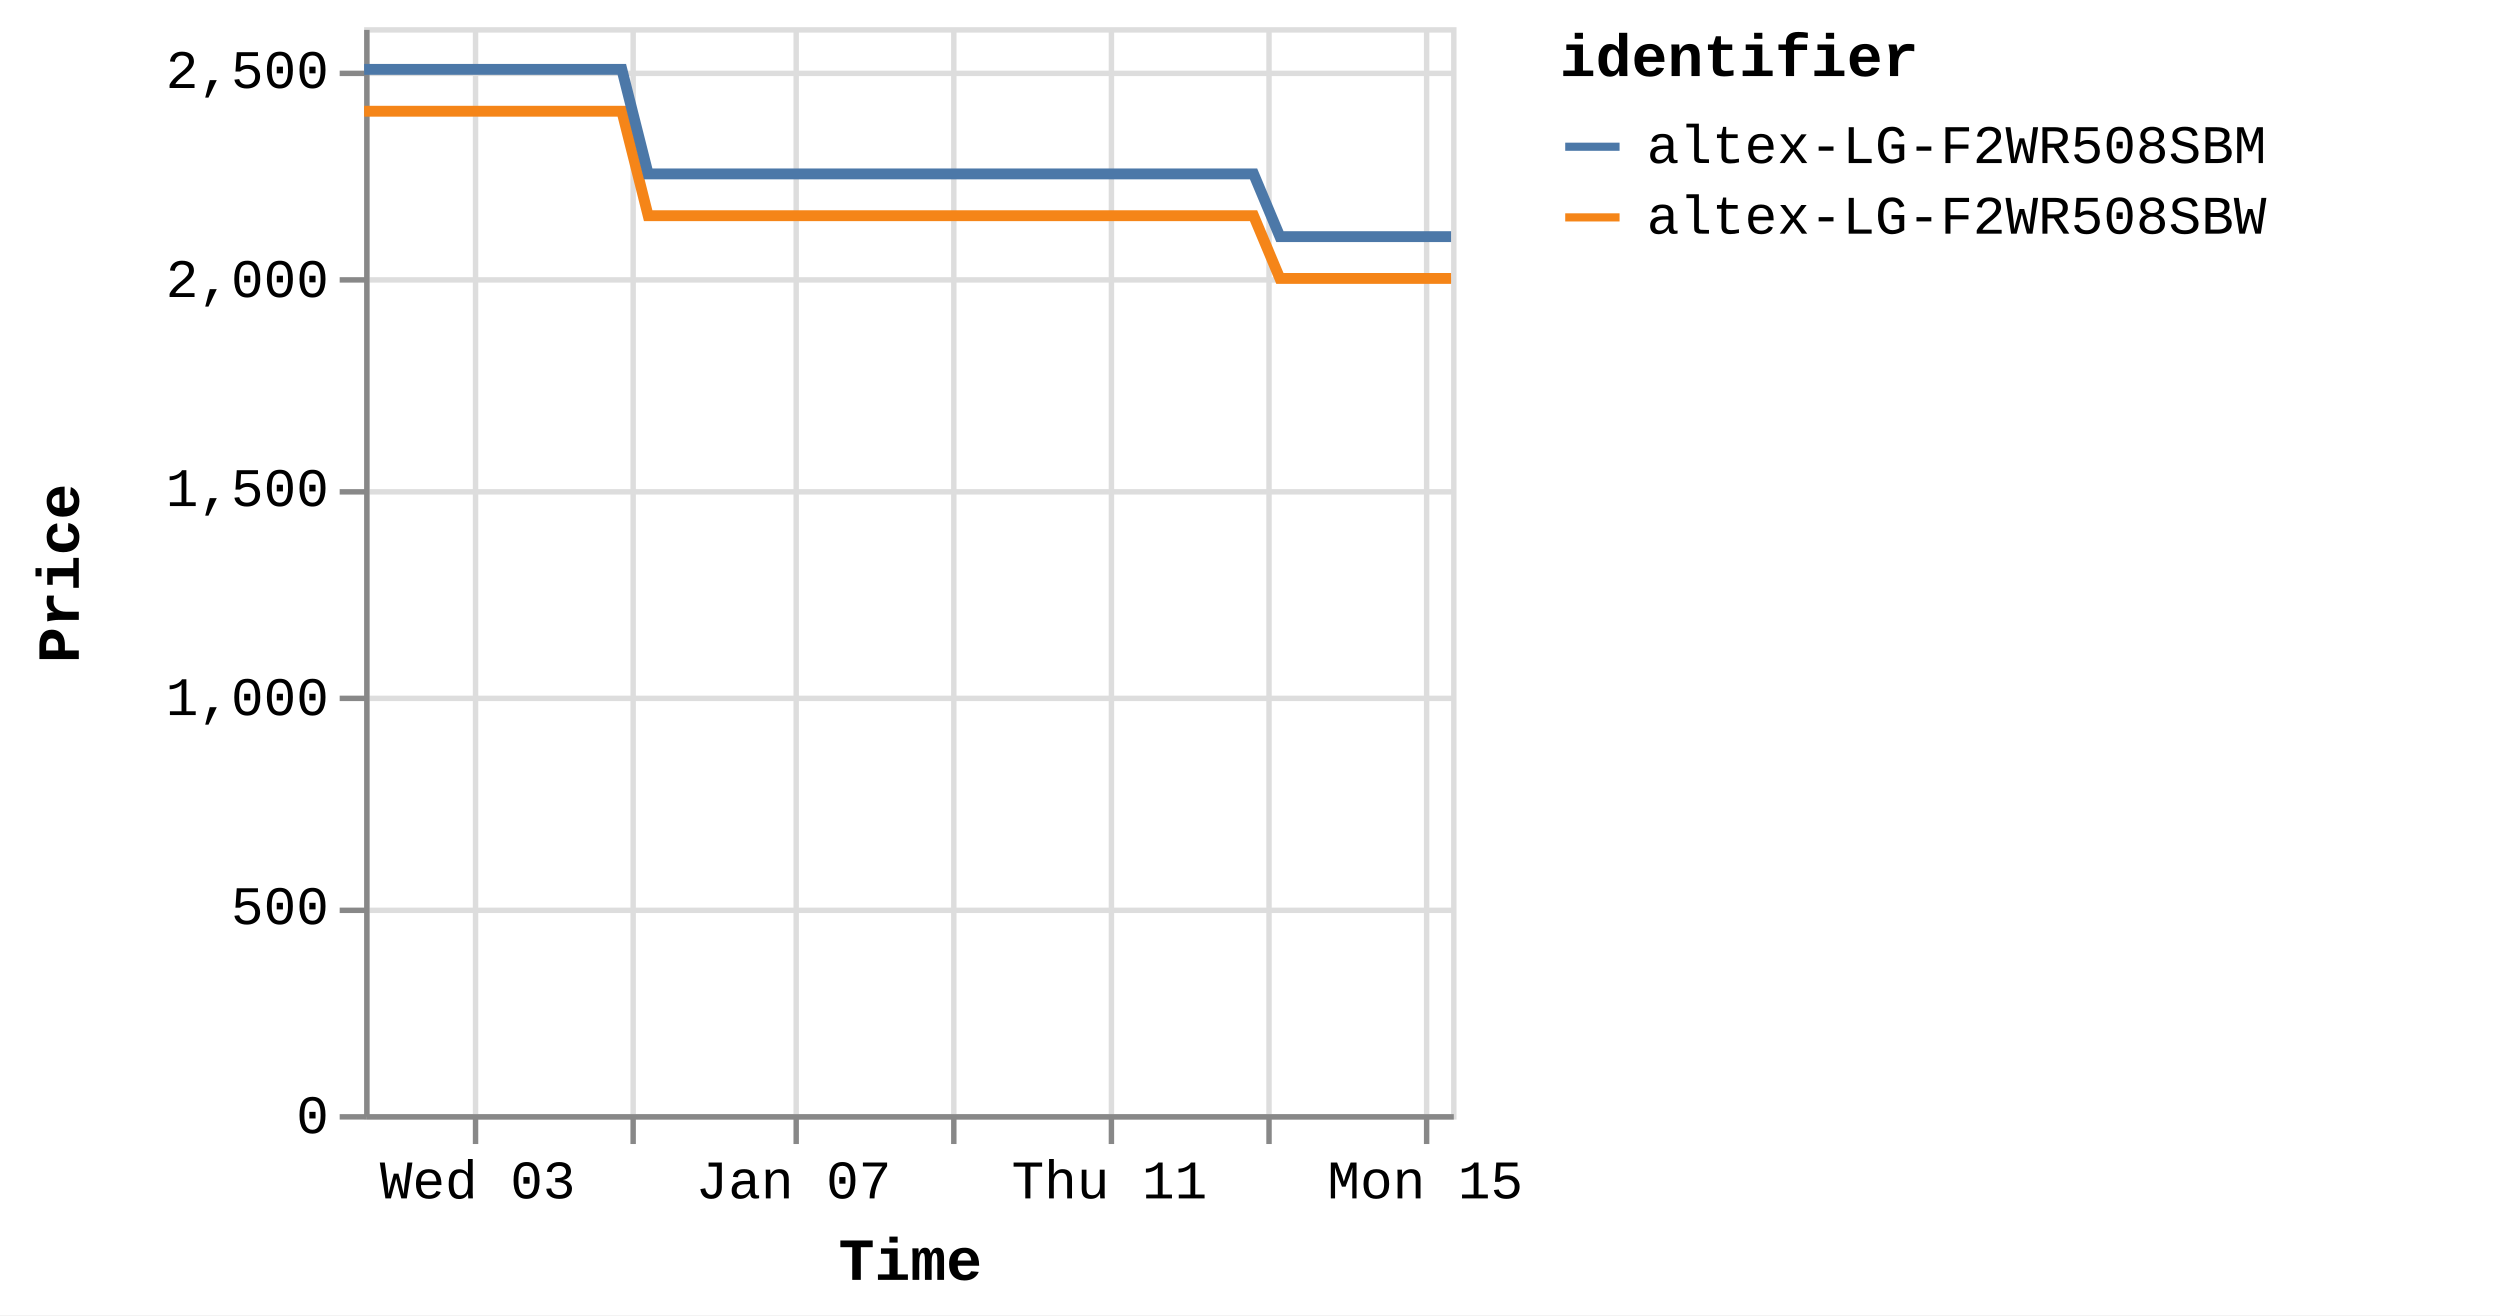
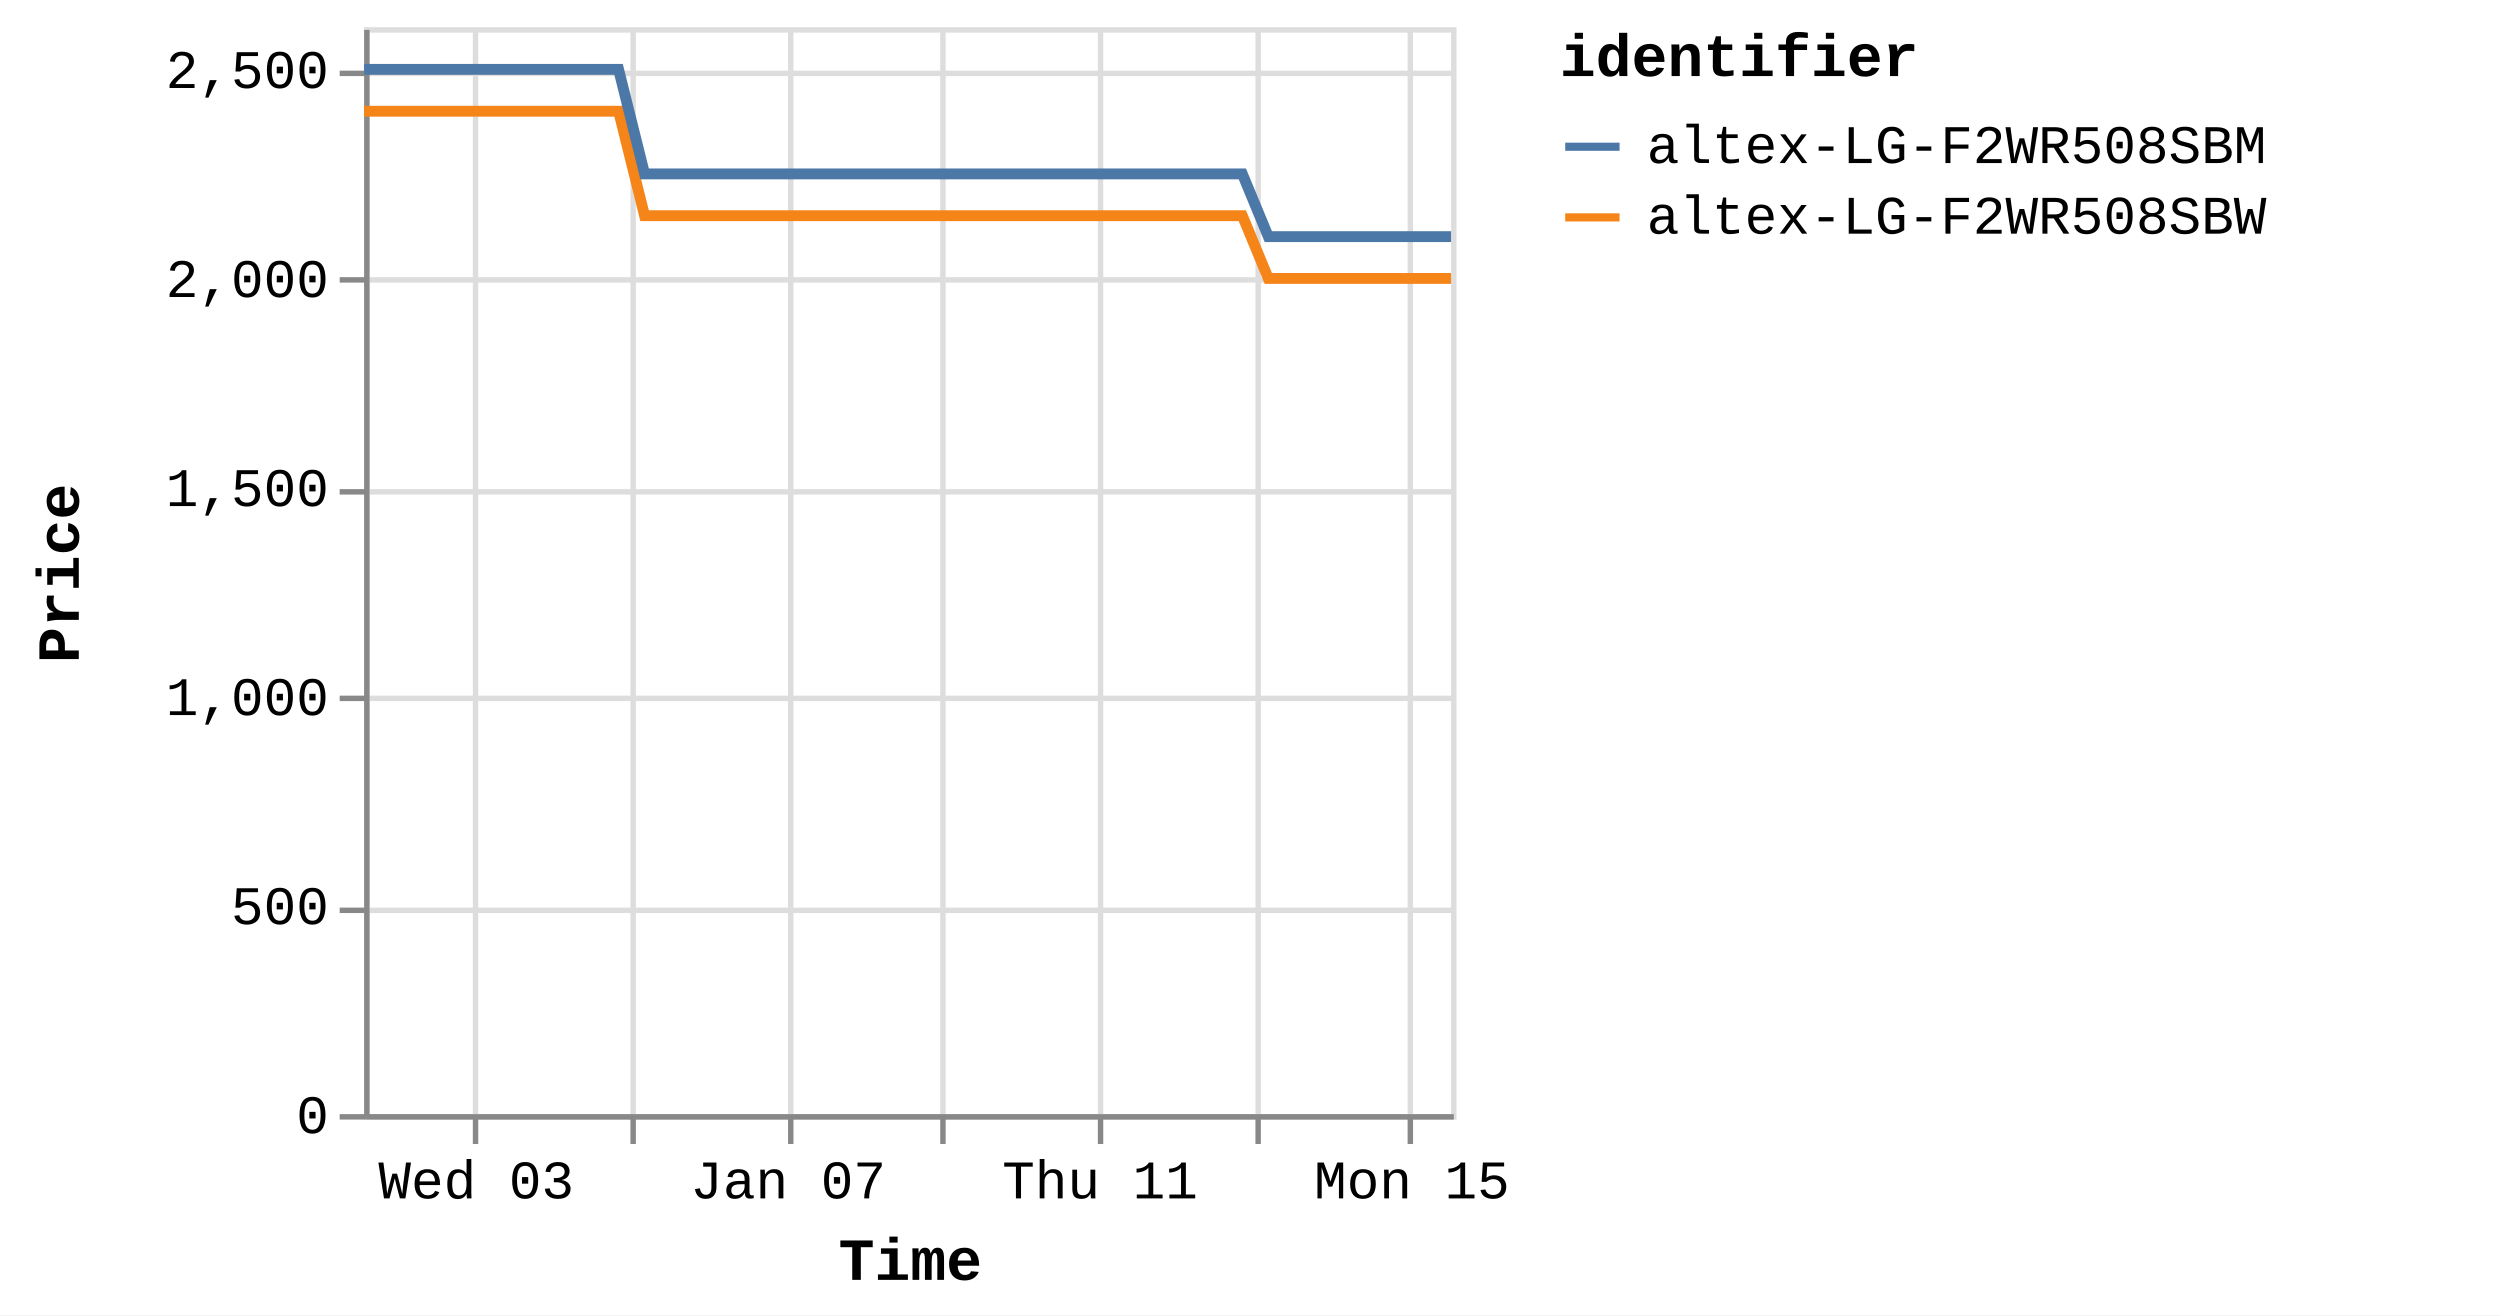
<svg xmlns="http://www.w3.org/2000/svg" version="1.1" class="marks" width="460" height="242" viewBox="0 0 460 242">
  <rect width="460" height="242" fill="white" />
  <g fill="none" stroke-miterlimit="10" transform="translate(67,5)">
    <g class="mark-group role-frame root" role="graphics-object" aria-roledescription="group mark container">
      <g transform="translate(0,0)">
        <path class="background" aria-hidden="true" d="M0.5,0.5h200v200h-200Z" stroke="#ddd" />
        <g>
          <g class="mark-group role-axis" aria-hidden="true">
            <g transform="translate(0.5,200.5)">
              <path class="background" aria-hidden="true" d="M0,0h0v0h0Z" pointer-events="none" />
              <g>
                <g class="mark-rule role-axis-grid" pointer-events="none">
                  <line transform="translate(20,-200)" x2="0" y2="200" stroke="#ddd" stroke-width="1" opacity="1" />
                  <line transform="translate(49,-200)" x2="0" y2="200" stroke="#ddd" stroke-width="1" opacity="1" />
-                   <line transform="translate(79,-200)" x2="0" y2="200" stroke="#ddd" stroke-width="1" opacity="1" />
-                   <line transform="translate(108,-200)" x2="0" y2="200" stroke="#ddd" stroke-width="1" opacity="1" />
-                   <line transform="translate(137,-200)" x2="0" y2="200" stroke="#ddd" stroke-width="1" opacity="1" />
-                   <line transform="translate(166,-200)" x2="0" y2="200" stroke="#ddd" stroke-width="1" opacity="1" />
-                   <line transform="translate(195,-200)" x2="0" y2="200" stroke="#ddd" stroke-width="1" opacity="1" />
+                   <line transform="translate(78,-200)" x2="0" y2="200" stroke="#ddd" stroke-width="1" opacity="1" />
+                   <line transform="translate(106,-200)" x2="0" y2="200" stroke="#ddd" stroke-width="1" opacity="1" />
+                   <line transform="translate(135,-200)" x2="0" y2="200" stroke="#ddd" stroke-width="1" opacity="1" />
+                   <line transform="translate(164,-200)" x2="0" y2="200" stroke="#ddd" stroke-width="1" opacity="1" />
+                   <line transform="translate(192,-200)" x2="0" y2="200" stroke="#ddd" stroke-width="1" opacity="1" />
                </g>
              </g>
              <path class="foreground" aria-hidden="true" d="" pointer-events="none" display="none" />
            </g>
          </g>
          <g class="mark-group role-axis" aria-hidden="true">
            <g transform="translate(0.5,0.5)">
              <path class="background" aria-hidden="true" d="M0,0h0v0h0Z" pointer-events="none" />
              <g>
                <g class="mark-rule role-axis-grid" pointer-events="none">
                  <line transform="translate(0,200)" x2="200" y2="0" stroke="#ddd" stroke-width="1" opacity="1" />
                  <line transform="translate(0,162)" x2="200" y2="0" stroke="#ddd" stroke-width="1" opacity="1" />
                  <line transform="translate(0,123)" x2="200" y2="0" stroke="#ddd" stroke-width="1" opacity="1" />
                  <line transform="translate(0,85)" x2="200" y2="0" stroke="#ddd" stroke-width="1" opacity="1" />
                  <line transform="translate(0,46)" x2="200" y2="0" stroke="#ddd" stroke-width="1" opacity="1" />
                  <line transform="translate(0,8)" x2="200" y2="0" stroke="#ddd" stroke-width="1" opacity="1" />
                </g>
              </g>
              <path class="foreground" aria-hidden="true" d="" pointer-events="none" display="none" />
            </g>
          </g>
-           <g class="mark-group role-axis" role="graphics-symbol" aria-roledescription="axis" aria-label="X-axis titled 'Time' for a time scale with values from Monday, 01 January 2024, 2:19:43 PM to Monday, 15 January 2024, 8:40:20 AM">
+           <g class="mark-group role-axis" role="graphics-symbol" aria-roledescription="axis" aria-label="X-axis titled 'Time' for a time scale with values from Monday, 01 January 2024, 2:19:43 PM to Monday, 15 January 2024, 12:53:48 PM">
            <g transform="translate(0.5,200.5)">
              <path class="background" aria-hidden="true" d="M0,0h0v0h0Z" pointer-events="none" />
              <g>
                <g class="mark-rule role-axis-tick" pointer-events="none">
                  <line transform="translate(20,0)" x2="0" y2="5" stroke="#888" stroke-width="1" opacity="1" />
                  <line transform="translate(49,0)" x2="0" y2="5" stroke="#888" stroke-width="1" opacity="1" />
-                   <line transform="translate(79,0)" x2="0" y2="5" stroke="#888" stroke-width="1" opacity="1" />
-                   <line transform="translate(108,0)" x2="0" y2="5" stroke="#888" stroke-width="1" opacity="1" />
-                   <line transform="translate(137,0)" x2="0" y2="5" stroke="#888" stroke-width="1" opacity="1" />
-                   <line transform="translate(166,0)" x2="0" y2="5" stroke="#888" stroke-width="1" opacity="1" />
-                   <line transform="translate(195,0)" x2="0" y2="5" stroke="#888" stroke-width="1" opacity="1" />
+                   <line transform="translate(78,0)" x2="0" y2="5" stroke="#888" stroke-width="1" opacity="1" />
+                   <line transform="translate(106,0)" x2="0" y2="5" stroke="#888" stroke-width="1" opacity="1" />
+                   <line transform="translate(135,0)" x2="0" y2="5" stroke="#888" stroke-width="1" opacity="1" />
+                   <line transform="translate(164,0)" x2="0" y2="5" stroke="#888" stroke-width="1" opacity="1" />
+                   <line transform="translate(192,0)" x2="0" y2="5" stroke="#888" stroke-width="1" opacity="1" />
                </g>
                <g class="mark-text role-axis-label" pointer-events="none">
-                   <text text-anchor="middle" transform="translate(20.38564,15)" font-family="Liberation Mono" font-size="10px" fill="#000" opacity="1">Wed 03</text>
-                   <text text-anchor="middle" transform="translate(49.44628,15)" font-family="Liberation Mono" font-size="10px" fill="#000" opacity="0">Fri 05</text>
-                   <text text-anchor="middle" transform="translate(78.50691,15)" font-family="Liberation Mono" font-size="10px" fill="#000" opacity="1">Jan 07</text>
-                   <text text-anchor="middle" transform="translate(107.5675,15)" font-family="Liberation Mono" font-size="10px" fill="#000" opacity="0">Tue 09</text>
-                   <text text-anchor="middle" transform="translate(136.6282,15)" font-family="Liberation Mono" font-size="10px" fill="#000" opacity="1">Thu 11</text>
-                   <text text-anchor="middle" transform="translate(165.6888,15)" font-family="Liberation Mono" font-size="10px" fill="#000" opacity="0">Sat 13</text>
-                   <text text-anchor="middle" transform="translate(194.7495,15)" font-family="Liberation Mono" font-size="10px" fill="#000" opacity="1">Mon 15</text>
+                   <text text-anchor="middle" transform="translate(20.12826,15)" font-family="Liberation Mono" font-size="10px" fill="#000" opacity="1">Wed 03</text>
+                   <text text-anchor="middle" transform="translate(48.82197,15)" font-family="Liberation Mono" font-size="10px" fill="#000" opacity="0">Fri 05</text>
+                   <text text-anchor="middle" transform="translate(77.51568,15)" font-family="Liberation Mono" font-size="10px" fill="#000" opacity="1">Jan 07</text>
+                   <text text-anchor="middle" transform="translate(106.2094,15)" font-family="Liberation Mono" font-size="10px" fill="#000" opacity="0">Tue 09</text>
+                   <text text-anchor="middle" transform="translate(134.9031,15)" font-family="Liberation Mono" font-size="10px" fill="#000" opacity="1">Thu 11</text>
+                   <text text-anchor="middle" transform="translate(163.5968,15)" font-family="Liberation Mono" font-size="10px" fill="#000" opacity="0">Sat 13</text>
+                   <text text-anchor="middle" transform="translate(192.2905,15)" font-family="Liberation Mono" font-size="10px" fill="#000" opacity="1">Mon 15</text>
                </g>
                <g class="mark-rule role-axis-domain" pointer-events="none">
                  <line transform="translate(0,0)" x2="200" y2="0" stroke="#888" stroke-width="1" opacity="1" />
                </g>
                <g class="mark-text role-axis-title" pointer-events="none">
                  <text text-anchor="middle" transform="translate(100,30)" font-family="Liberation Mono" font-size="11px" font-weight="bold" fill="#000" opacity="1">Time</text>
                </g>
              </g>
              <path class="foreground" aria-hidden="true" d="" pointer-events="none" display="none" />
            </g>
          </g>
          <g class="mark-group role-axis" role="graphics-symbol" aria-roledescription="axis" aria-label="Y-axis titled 'Price' for a linear scale with values from 0 to 2,600">
            <g transform="translate(0.5,0.5)">
              <path class="background" aria-hidden="true" d="M0,0h0v0h0Z" pointer-events="none" />
              <g>
                <g class="mark-rule role-axis-tick" pointer-events="none">
                  <line transform="translate(0,200)" x2="-5" y2="0" stroke="#888" stroke-width="1" opacity="1" />
                  <line transform="translate(0,162)" x2="-5" y2="0" stroke="#888" stroke-width="1" opacity="1" />
                  <line transform="translate(0,123)" x2="-5" y2="0" stroke="#888" stroke-width="1" opacity="1" />
                  <line transform="translate(0,85)" x2="-5" y2="0" stroke="#888" stroke-width="1" opacity="1" />
                  <line transform="translate(0,46)" x2="-5" y2="0" stroke="#888" stroke-width="1" opacity="1" />
                  <line transform="translate(0,8)" x2="-5" y2="0" stroke="#888" stroke-width="1" opacity="1" />
                </g>
                <g class="mark-text role-axis-label" pointer-events="none">
                  <text text-anchor="end" transform="translate(-7,203)" font-family="Liberation Mono" font-size="10px" fill="#000" opacity="1">0</text>
                  <text text-anchor="end" transform="translate(-7,164.5385)" font-family="Liberation Mono" font-size="10px" fill="#000" opacity="1">500</text>
                  <text text-anchor="end" transform="translate(-7,126.0769)" font-family="Liberation Mono" font-size="10px" fill="#000" opacity="1">1,000</text>
                  <text text-anchor="end" transform="translate(-7,87.61538)" font-family="Liberation Mono" font-size="10px" fill="#000" opacity="1">1,500</text>
                  <text text-anchor="end" transform="translate(-7,49.15385)" font-family="Liberation Mono" font-size="10px" fill="#000" opacity="1">2,000</text>
                  <text text-anchor="end" transform="translate(-7,10.69231)" font-family="Liberation Mono" font-size="10px" fill="#000" opacity="1">2,500</text>
                </g>
                <g class="mark-rule role-axis-domain" pointer-events="none">
                  <line transform="translate(0,200)" x2="0" y2="-200" stroke="#888" stroke-width="1" opacity="1" />
                </g>
                <g class="mark-text role-axis-title" pointer-events="none">
                  <text text-anchor="middle" transform="translate(-51,100) rotate(-90) translate(0,-2)" font-family="Liberation Mono" font-size="11px" font-weight="bold" fill="#000" opacity="1">Price</text>
                </g>
              </g>
              <path class="foreground" aria-hidden="true" d="" pointer-events="none" display="none" />
            </g>
          </g>
          <g class="mark-group role-scope pathgroup" role="graphics-object" aria-roledescription="group mark container">
            <g transform="translate(0,0)">
              <path class="background" aria-hidden="true" d="M0,0h200v200h-200Z" />
              <g>
                <g class="mark-line role-mark marks" role="graphics-object" aria-roledescription="line mark container">
-                   <path aria-label="Time: Jan 01, 2024; Price: 2399; identifier: altex-LG-F2WR508SBW" role="graphics-symbol" aria-roledescription="line mark" d="M0,15.462L1.521,15.462L3.822,15.462L8.666,15.462L11.09,15.462L13.636,15.462L15.949,15.462L18.351,15.462L23.197,15.462L25.62,15.462L28.168,15.462L30.483,15.462L32.878,15.462L37.728,15.462L40.153,15.462L42.695,15.462L45.03,15.462L47.414,15.462L52.264,34.692L54.684,34.692L57.227,34.692L59.553,34.692L61.941,34.692L66.791,34.692L69.209,34.692L71.747,34.692L74.072,34.692L76.471,34.692L81.331,34.692L83.738,34.692L86.275,34.692L88.603,34.692L91.002,34.692L95.859,34.692L98.287,34.692L100.835,34.692L103.152,34.692L105.53,34.692L110.394,34.692L112.812,34.692L115.391,34.692L117.686,34.692L120.063,34.692L124.922,34.692L127.345,34.692L129.894,34.692L132.206,34.692L134.594,34.692L139.449,34.692L141.873,34.692L144.428,34.692L146.745,34.692L149.124,34.692L153.978,34.692L156.403,34.692L158.947,34.692L161.269,34.692L163.656,34.692L168.501,46.231L170.919,46.231L173.456,46.231L175.785,46.231L178.182,46.231L183.042,46.231L185.449,46.231L187.985,46.231L190.31,46.231L192.714,46.231L197.575,46.231L200,46.231" stroke="#f58518" stroke-width="2" />
+                   <path aria-label="Time: Jan 01, 2024; Price: 2399; identifier: altex-LG-F2WR508SBW" role="graphics-symbol" aria-roledescription="line mark" d="M0,15.462L1.502,15.462L3.774,15.462L8.556,15.462L10.95,15.462L13.463,15.462L15.748,15.462L18.119,15.462L22.904,15.462L25.296,15.462L27.813,15.462L30.099,15.462L32.463,15.462L37.251,15.462L39.646,15.462L42.155,15.462L44.461,15.462L46.816,15.462L51.604,34.692L53.994,34.692L56.504,34.692L58.802,34.692L61.159,34.692L65.947,34.692L68.335,34.692L70.841,34.692L73.136,34.692L75.506,34.692L80.304,34.692L82.681,34.692L85.186,34.692L87.484,34.692L89.853,34.692L94.648,34.692L97.046,34.692L99.562,34.692L101.85,34.692L104.198,34.692L109,34.692L111.388,34.692L113.934,34.692L116.2,34.692L118.547,34.692L123.345,34.692L125.737,34.692L128.254,34.692L130.536,34.692L132.894,34.692L137.688,34.692L140.081,34.692L142.605,34.692L144.893,34.692L147.241,34.692L152.034,34.692L154.429,34.692L156.94,34.692L159.233,34.692L161.59,34.692L166.374,46.231L168.761,46.231L171.266,46.231L173.565,46.231L175.933,46.231L180.731,46.231L183.107,46.231L185.611,46.231L187.907,46.231L190.281,46.231L195.08,46.231L197.474,46.231L200,46.231" stroke="#f58518" stroke-width="2" />
                </g>
              </g>
              <path class="foreground" aria-hidden="true" d="" display="none" />
            </g>
            <g transform="translate(0,0)">
              <path class="background" aria-hidden="true" d="M0,0h200v200h-200Z" />
              <g>
                <g class="mark-line role-mark marks" role="graphics-object" aria-roledescription="line mark container">
-                   <path aria-label="Time: Jan 01, 2024; Price: 2499; identifier: altex-LG-F2WR508SBM" role="graphics-symbol" aria-roledescription="line mark" d="M0.001,7.769L1.521,7.769L3.823,7.769L8.666,7.769L11.091,7.769L13.636,7.769L15.95,7.769L18.351,7.769L23.197,7.769L25.621,7.769L28.169,7.769L30.484,7.769L32.879,7.769L37.728,7.769L40.153,7.769L42.695,7.769L45.03,7.769L47.417,7.769L52.266,27L54.684,27L57.227,27L59.554,27L61.941,27L66.791,27L69.209,27L71.747,27L74.072,27L76.471,27L81.331,27L83.739,27L86.276,27L88.604,27L91.003,27L95.86,27L98.288,27L100.835,27L103.153,27L105.531,27L110.394,27L112.813,27L115.392,27L117.687,27L120.063,27L124.923,27L127.345,27L129.895,27L132.206,27L134.594,27L139.449,27L141.873,27L144.429,27L146.746,27L149.125,27L153.978,27L156.404,27L158.948,27L161.27,27L163.656,27L168.502,38.538L170.92,38.538L173.457,38.538L175.785,38.538L178.183,38.538L183.042,38.538L185.449,38.538L187.985,38.538L190.31,38.538L192.714,38.538L197.575,38.538L200,38.538" stroke="#4c78a8" stroke-width="2" />
+                   <path aria-label="Time: Jan 01, 2024; Price: 2499; identifier: altex-LG-F2WR508SBM" role="graphics-symbol" aria-roledescription="line mark" d="M0.001,7.769L1.502,7.769L3.774,7.769L8.557,7.769L10.95,7.769L13.464,7.769L15.748,7.769L18.119,7.769L22.904,7.769L25.297,7.769L27.814,7.769L30.099,7.769L32.464,7.769L37.252,7.769L39.646,7.769L42.156,7.769L44.462,7.769L46.818,7.769L51.606,27L53.994,27L56.505,27L58.802,27L61.159,27L65.948,27L68.335,27L70.841,27L73.137,27L75.506,27L80.304,27L82.681,27L85.186,27L87.485,27L89.854,27L94.65,27L97.047,27L99.562,27L101.85,27L104.198,27L109.001,27L111.389,27L113.935,27L116.201,27L118.547,27L123.346,27L125.737,27L128.255,27L130.537,27L132.895,27L137.689,27L140.082,27L142.606,27L144.893,27L147.242,27L152.034,27L154.429,27L156.941,27L159.233,27L161.59,27L166.374,38.538L168.762,38.538L171.267,38.538L173.565,38.538L175.933,38.538L180.731,38.538L183.108,38.538L185.612,38.538L187.907,38.538L190.281,38.538L195.08,38.538L197.475,38.538L200,38.538" stroke="#4c78a8" stroke-width="2" />
                </g>
              </g>
              <path class="foreground" aria-hidden="true" d="" display="none" />
            </g>
          </g>
          <g class="mark-group role-legend" role="graphics-symbol" aria-roledescription="legend" aria-label="Symbol legend titled 'identifier' for stroke color with 2 values: altex-LG-F2WR508SBM, altex-LG-F2WR508SBW">
            <g transform="translate(220,0)">
              <path class="background" aria-hidden="true" d="M0,0h168v40h-168Z" pointer-events="none" />
              <g>
                <g class="mark-group role-legend-entry">
                  <g transform="translate(0,16)">
                    <path class="background" aria-hidden="true" d="M0,0h0v0h0Z" pointer-events="none" />
                    <g>
                      <g class="mark-group role-scope" role="graphics-object" aria-roledescription="group mark container">
                        <g transform="translate(0,0)">
                          <path class="background" aria-hidden="true" d="M0,0h168v11h-168Z" pointer-events="none" opacity="1" />
                          <g>
                            <g class="mark-symbol role-legend-symbol" pointer-events="none">
                              <path transform="translate(6,6)" d="M-5,0L5,0" stroke="#4c78a8" stroke-width="1.5" opacity="1" />
                            </g>
                            <g class="mark-text role-legend-label" pointer-events="none">
                              <text text-anchor="start" transform="translate(16,9)" font-family="Liberation Mono" font-size="10px" fill="#000" opacity="1">altex-LG-F2WR508SBM</text>
                            </g>
                          </g>
                          <path class="foreground" aria-hidden="true" d="" pointer-events="none" display="none" />
                        </g>
                        <g transform="translate(0,13)">
                          <path class="background" aria-hidden="true" d="M0,0h168v11h-168Z" pointer-events="none" opacity="1" />
                          <g>
                            <g class="mark-symbol role-legend-symbol" pointer-events="none">
                              <path transform="translate(6,6)" d="M-5,0L5,0" stroke="#f58518" stroke-width="1.5" opacity="1" />
                            </g>
                            <g class="mark-text role-legend-label" pointer-events="none">
                              <text text-anchor="start" transform="translate(16,9)" font-family="Liberation Mono" font-size="10px" fill="#000" opacity="1">altex-LG-F2WR508SBW</text>
                            </g>
                          </g>
                          <path class="foreground" aria-hidden="true" d="" pointer-events="none" display="none" />
                        </g>
                      </g>
                    </g>
                    <path class="foreground" aria-hidden="true" d="" pointer-events="none" display="none" />
                  </g>
                </g>
                <g class="mark-text role-legend-title" pointer-events="none">
                  <text text-anchor="start" transform="translate(0,9)" font-family="Liberation Mono" font-size="11px" font-weight="bold" fill="#000" opacity="1">identifier</text>
                </g>
              </g>
              <path class="foreground" aria-hidden="true" d="" pointer-events="none" display="none" />
            </g>
          </g>
        </g>
        <path class="foreground" aria-hidden="true" d="" display="none" />
      </g>
    </g>
  </g>
</svg>
